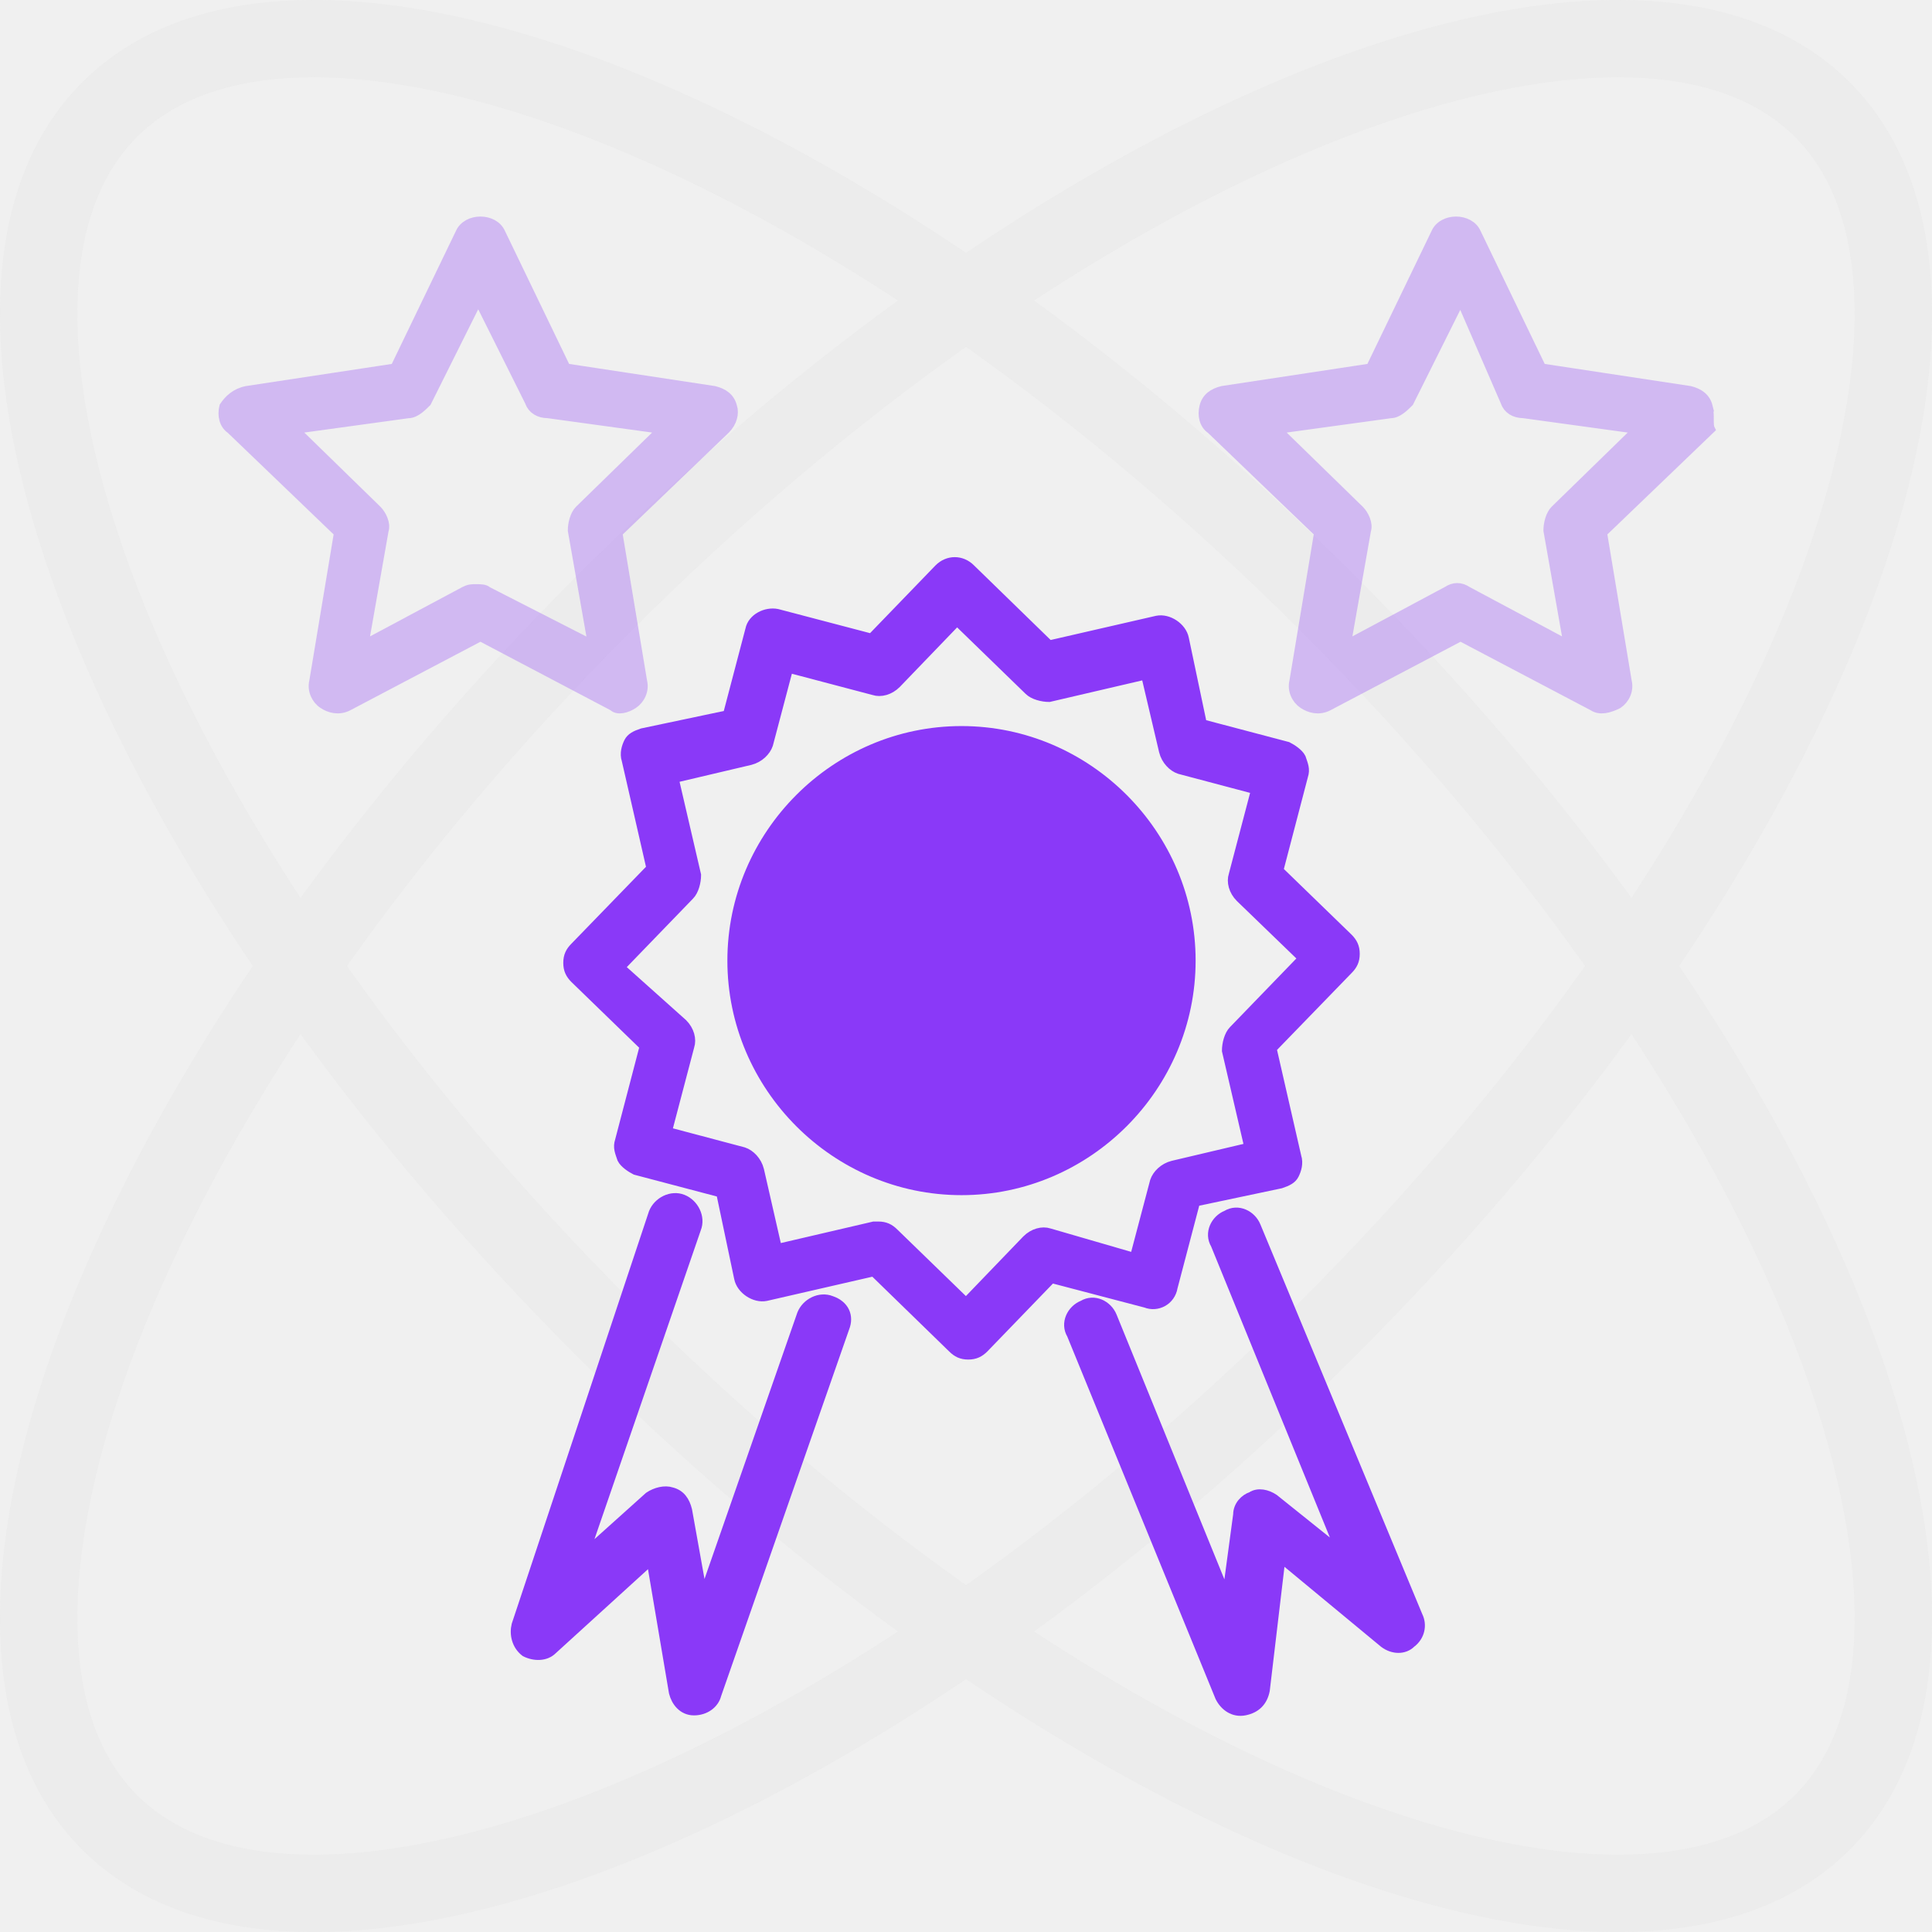
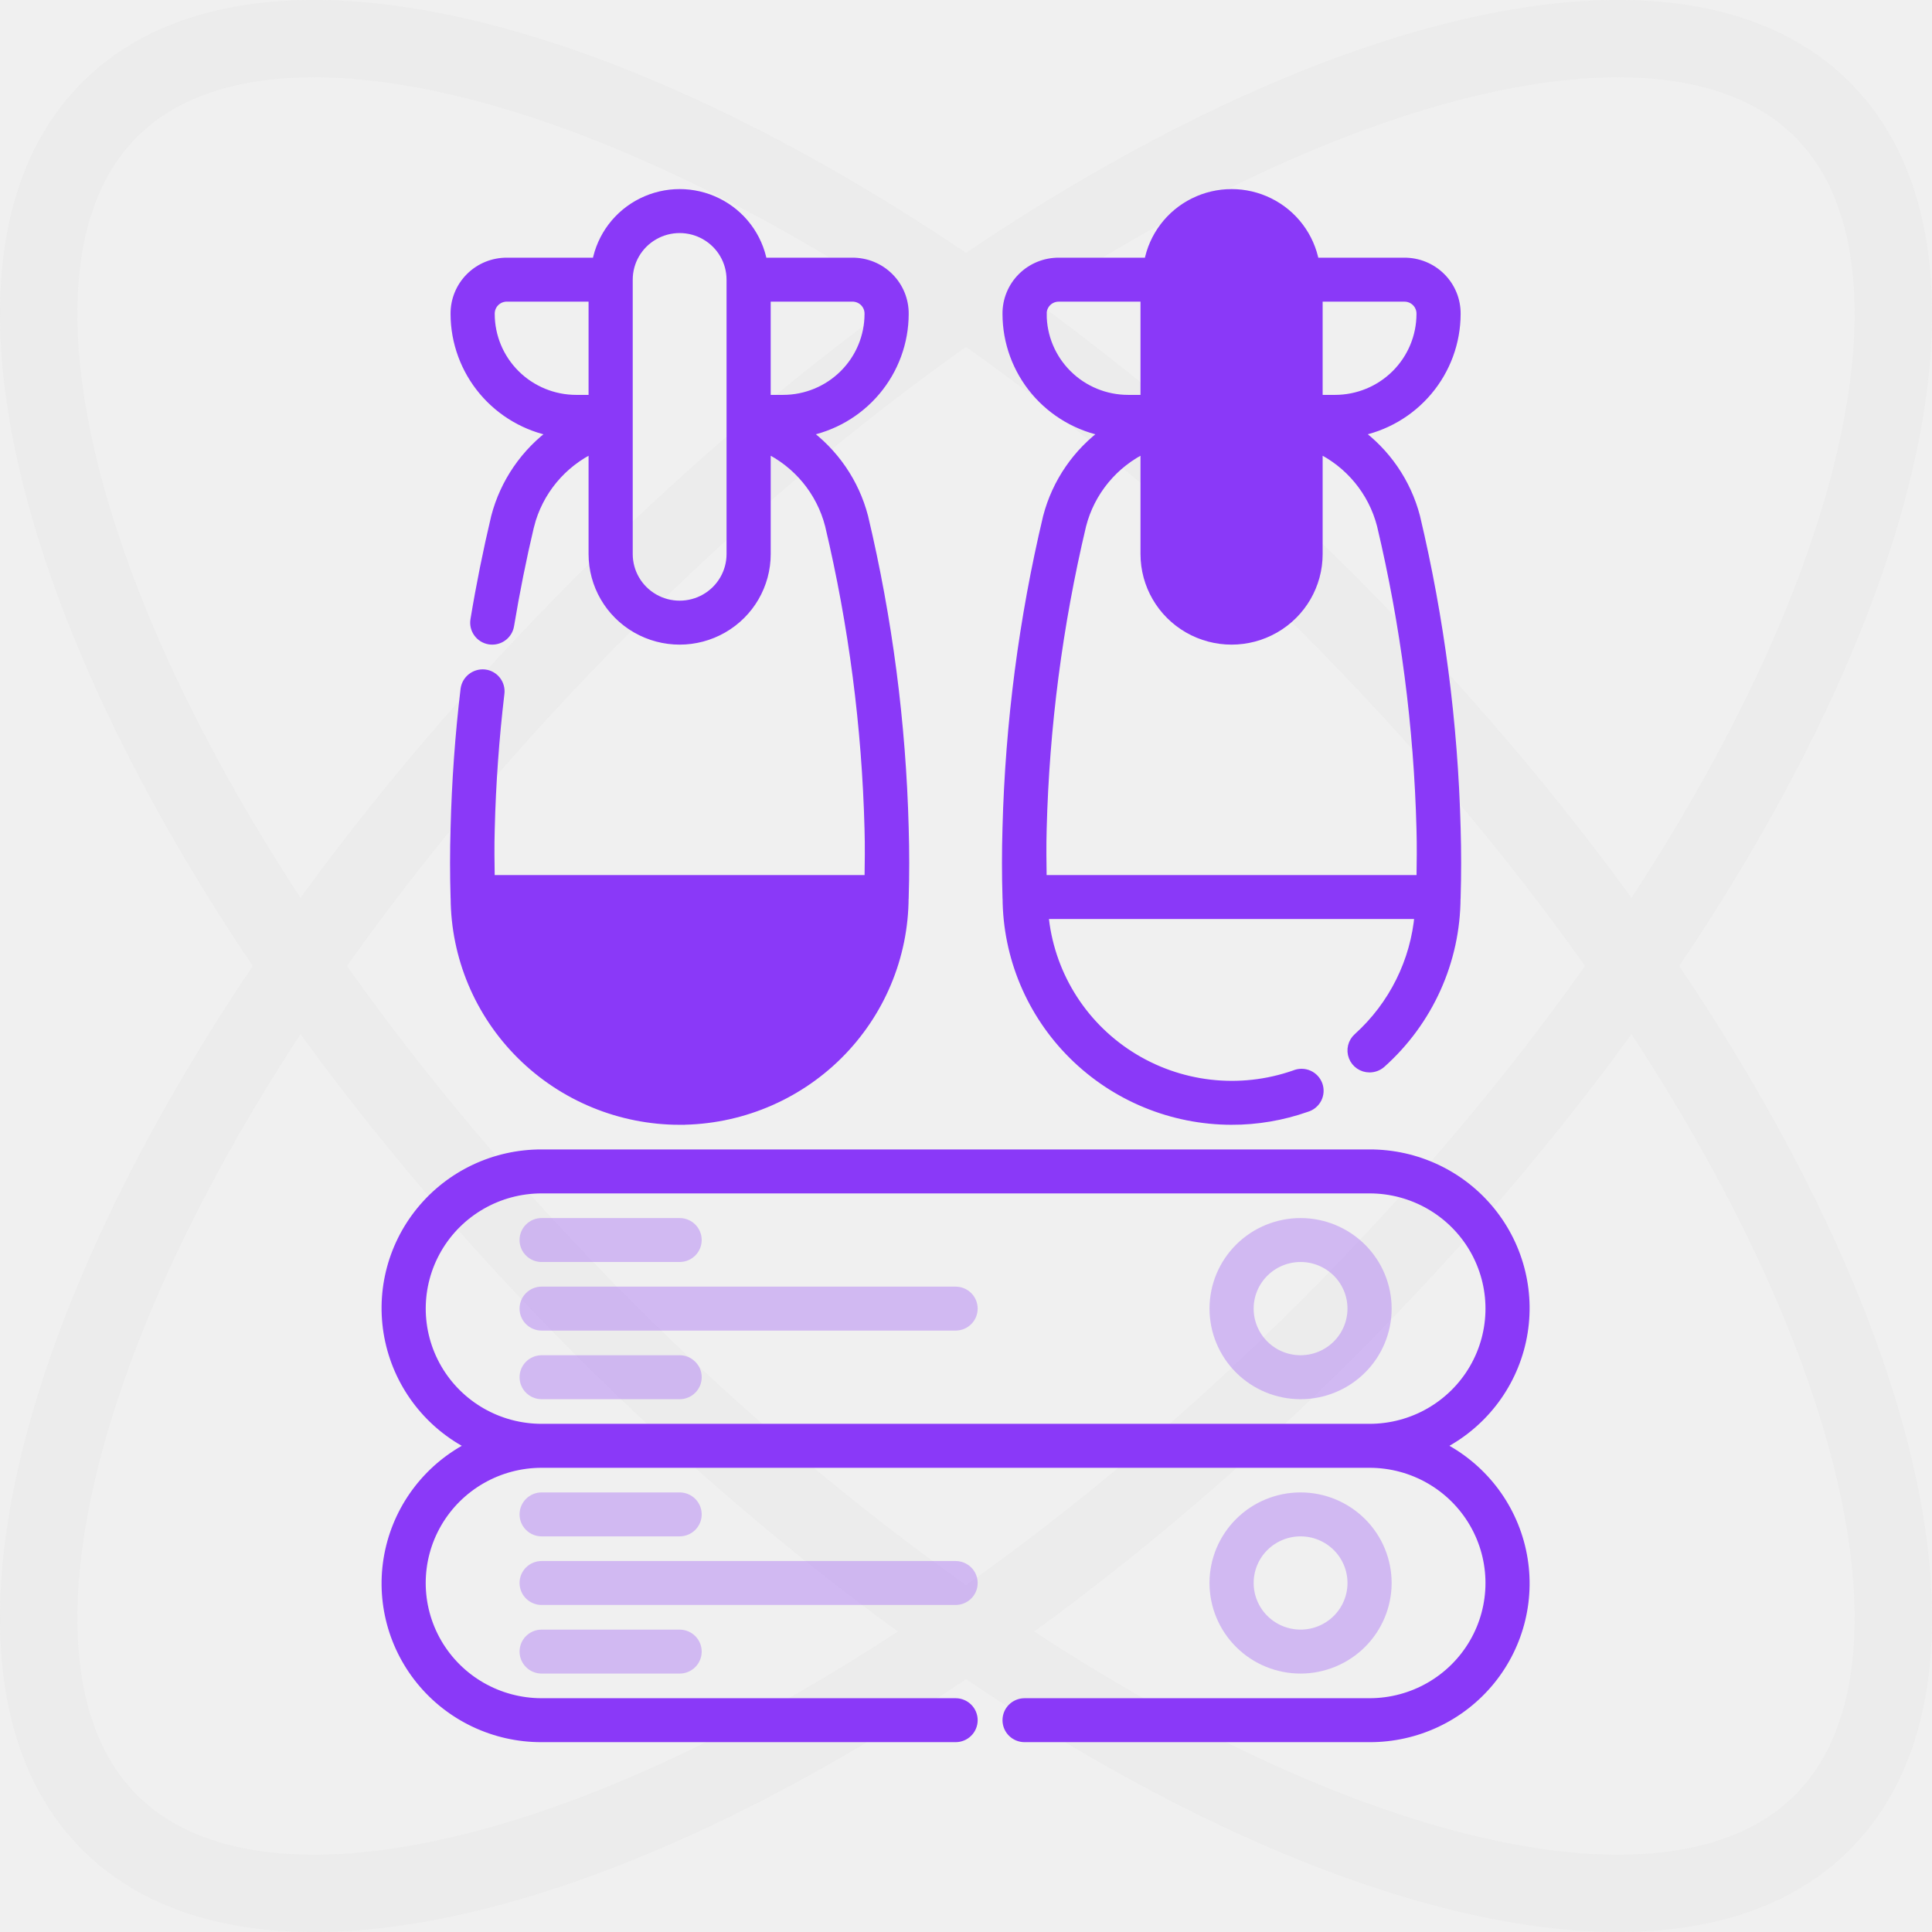
<svg xmlns="http://www.w3.org/2000/svg" width="100" height="100" viewBox="0 0 100 100" fill="none">
-   <g clip-path="url(#clip0_9_124)">
-     <path opacity="0.05" fill-rule="evenodd" clip-rule="evenodd" d="M15.554 53.519C11.915 59.081 9.077 64.509 7.122 69.55C4.931 75.203 3.921 80.188 4.007 84.228C4.092 88.241 5.239 91.066 7.097 92.92C8.954 94.774 11.783 95.916 15.8 95.997C19.843 96.078 24.831 95.063 30.485 92.866C35.517 90.912 40.933 88.078 46.482 84.446C40.88 80.376 35.249 75.579 29.816 70.144C24.397 64.723 19.614 59.107 15.554 53.519ZM13.089 50C0.142 69.205 -3.984 87.513 4.269 95.749C12.515 103.979 30.811 99.847 50 86.91C69.189 99.847 87.485 103.979 95.731 95.749C103.984 87.513 99.858 69.205 86.91 50C99.858 30.795 103.984 12.487 95.731 4.251C87.485 -3.979 69.189 0.153 50 13.09C30.811 0.153 12.515 -3.979 4.269 4.251C-3.984 12.487 0.142 30.795 13.089 50ZM17.953 50C22.047 55.779 26.976 61.644 32.647 67.318C38.331 73.004 44.209 77.945 50 82.049C55.791 77.945 61.669 73.004 67.353 67.318C73.025 61.644 77.953 55.779 82.047 50C77.953 44.221 73.025 38.356 67.353 32.682C61.669 26.996 55.791 22.055 50 17.951C44.209 22.055 38.331 26.996 32.647 32.682C26.976 38.356 22.047 44.221 17.953 50ZM46.482 15.554C40.88 19.624 35.249 24.421 29.816 29.857C24.397 35.277 19.614 40.893 15.554 46.48C11.915 40.919 9.077 35.491 7.122 30.45C4.931 24.797 3.921 19.812 4.007 15.772C4.092 11.759 5.239 8.934 7.097 7.08C8.954 5.226 11.783 4.083 15.8 4.003C19.843 3.922 24.831 4.937 30.485 7.134C35.517 9.088 40.933 11.922 46.482 15.554ZM53.518 15.554C59.12 19.624 64.751 24.421 70.184 29.857C75.603 35.277 80.385 40.893 84.445 46.48C88.085 40.919 90.923 35.491 92.878 30.45C95.069 24.797 96.079 19.812 95.993 15.772C95.908 11.759 94.761 8.934 92.903 7.08C91.046 5.226 88.217 4.083 84.2 4.003C80.157 3.922 75.169 4.937 69.514 7.134C64.483 9.088 59.067 11.922 53.518 15.554ZM84.445 53.519C80.385 59.107 75.603 64.723 70.184 70.144C64.751 75.579 59.12 80.376 53.518 84.446C59.067 88.078 64.483 90.912 69.514 92.866C75.169 95.063 80.157 96.078 84.201 95.997C88.217 95.916 91.046 94.774 92.903 92.92C94.761 91.066 95.908 88.241 95.993 84.228C96.079 80.188 95.07 75.203 92.878 69.55C90.923 64.509 88.085 59.081 84.445 53.519Z" fill="#8B8B8B" />
-     <path d="M43.019 67.323C42.437 67.089 41.739 67.439 41.506 68.022L36.387 82.71L35.572 78.164C35.456 77.698 35.223 77.348 34.758 77.231C34.409 77.115 33.943 77.231 33.594 77.465L30.22 80.495L36.038 63.593C36.27 63.01 35.921 62.311 35.339 62.078C34.758 61.844 34.059 62.194 33.827 62.777L26.729 84.108C26.613 84.574 26.729 85.157 27.194 85.507C27.66 85.74 28.241 85.74 28.591 85.39L33.71 80.728L34.873 87.605C34.99 88.072 35.339 88.538 35.92 88.538C36.502 88.538 36.968 88.189 37.084 87.722L43.717 68.722C43.95 68.139 43.717 67.557 43.019 67.323L43.019 67.323Z" fill="#8A39F8" stroke="#8A39F8" stroke-width="0.5" />
-     <path d="M65.009 63.477C64.776 62.894 64.078 62.544 63.496 62.894C62.914 63.127 62.565 63.827 62.914 64.409L69.43 80.379L65.939 77.581C65.591 77.347 65.125 77.231 64.776 77.464C64.427 77.581 64.078 77.93 64.078 78.397L63.497 82.71L57.563 68.139C57.33 67.556 56.632 67.206 56.05 67.556C55.468 67.79 55.119 68.489 55.468 69.072L63.147 87.839C63.38 88.305 63.846 88.656 64.427 88.539C65.009 88.422 65.358 88.073 65.474 87.49L66.289 80.612L71.641 85.042C72.106 85.391 72.688 85.391 73.037 85.042C73.503 84.692 73.619 84.109 73.386 83.643L65.009 63.477Z" fill="#8A39F8" stroke="#8A39F8" stroke-width="0.5" />
-     <ellipse cx="50" cy="50" rx="10" ry="10" fill="#8A39F8" />
-     <path d="M49.767 37.831C43.251 37.831 37.899 43.194 37.899 49.721C37.899 56.249 43.251 61.611 49.767 61.611C56.283 61.611 61.635 56.249 61.635 49.721C61.635 43.193 56.283 37.831 49.767 37.831V37.831ZM49.767 59.28C44.531 59.28 40.225 54.967 40.225 49.721C40.225 44.475 44.53 40.162 49.767 40.162C55.003 40.162 59.308 44.475 59.308 49.721C59.308 54.967 55.003 59.28 49.767 59.28Z" fill="#8A39F8" stroke="#8A39F8" stroke-width="0.5" />
-     <path d="M60.705 66.623L61.869 62.194L66.29 61.261C66.639 61.144 66.872 61.028 66.988 60.795C67.105 60.562 67.221 60.212 67.105 59.862L65.825 54.267L69.781 50.187C70.014 49.953 70.13 49.721 70.13 49.371C70.13 49.021 70.013 48.788 69.781 48.555L66.174 45.057L67.454 40.161C67.57 39.812 67.454 39.578 67.337 39.228C67.221 38.995 66.872 38.762 66.639 38.646L62.218 37.48L61.286 33.051C61.17 32.468 60.472 32.002 59.89 32.118L54.305 33.4L50.233 29.437C49.767 28.971 49.069 28.971 48.603 29.437L45.112 33.051L40.225 31.768C39.644 31.652 38.946 32.002 38.829 32.585L37.666 37.014L33.244 37.947C32.896 38.063 32.663 38.18 32.546 38.413C32.43 38.646 32.313 38.996 32.43 39.346L33.71 44.941L29.754 49.021C29.521 49.254 29.405 49.487 29.405 49.837C29.405 50.187 29.521 50.42 29.754 50.653L33.361 54.151L32.081 59.047C31.965 59.396 32.081 59.629 32.197 59.979C32.314 60.213 32.663 60.446 32.895 60.562L37.317 61.728L38.248 66.157C38.364 66.74 39.062 67.206 39.644 67.09L45.229 65.808L49.302 69.771C49.535 70.004 49.767 70.12 50.117 70.12C50.465 70.12 50.698 70.004 50.931 69.771L54.422 66.157L59.309 67.439C59.891 67.672 60.589 67.323 60.705 66.623H60.705ZM54.305 63.825C53.957 63.709 53.491 63.825 53.142 64.175L50.001 67.439L46.277 63.825C46.044 63.592 45.812 63.476 45.463 63.476H45.23L40.227 64.641L39.296 60.562C39.179 60.095 38.831 59.745 38.481 59.629L34.525 58.58L35.689 54.151C35.805 53.801 35.689 53.334 35.34 52.985L32.082 50.071L35.689 46.34C35.922 46.107 36.038 45.641 36.038 45.292L34.874 40.279L38.831 39.347C39.296 39.23 39.645 38.88 39.762 38.531L40.809 34.567L45.23 35.733C45.579 35.849 46.044 35.733 46.393 35.383L49.535 32.119L53.258 35.733C53.491 35.967 53.956 36.083 54.305 36.083L59.308 34.917L60.239 38.88C60.355 39.347 60.704 39.697 61.053 39.813L65.01 40.862L63.846 45.291C63.73 45.641 63.846 46.108 64.195 46.457L67.453 49.604L63.846 53.334C63.613 53.568 63.497 54.034 63.497 54.383L64.66 59.395L60.704 60.328C60.239 60.445 59.89 60.794 59.773 61.144L58.726 65.108L54.305 63.825Z" fill="#8A39F8" stroke="#8A39F8" stroke-width="0.5" />
-     <path opacity="0.3" d="M32.78 36.432C33.129 36.199 33.362 35.733 33.245 35.267L31.965 27.574L37.55 22.212C37.899 21.862 38.016 21.395 37.899 21.046C37.783 20.58 37.434 20.346 36.968 20.23L29.289 19.064L25.915 12.07C25.566 11.254 24.169 11.254 23.82 12.07L20.446 19.064L12.767 20.23C12.185 20.346 11.836 20.695 11.603 21.045C11.487 21.512 11.603 21.978 11.952 22.211L17.537 27.573L16.257 35.266C16.141 35.733 16.374 36.199 16.723 36.432C17.071 36.665 17.537 36.781 18.003 36.549L24.868 32.935L31.733 36.549C31.965 36.782 32.431 36.665 32.78 36.432L32.78 36.432ZM25.217 30.604C25.101 30.487 24.868 30.487 24.636 30.487C24.403 30.487 24.287 30.487 24.054 30.604L18.818 33.401L19.865 27.456C19.981 27.107 19.748 26.64 19.516 26.408L15.211 22.211L21.145 21.395C21.494 21.395 21.843 21.046 22.076 20.812L24.752 15.45L27.428 20.812C27.545 21.162 27.894 21.395 28.36 21.395L34.294 22.211L29.989 26.408C29.756 26.641 29.64 27.107 29.64 27.456L30.687 33.401L25.217 30.604Z" fill="#8A39F8" stroke="#8A39F8" stroke-width="0.5" />
-     <path opacity="0.3" d="M88.398 21.045C88.281 20.579 87.932 20.346 87.467 20.229L79.787 19.064L76.413 12.07C76.064 11.254 74.668 11.254 74.319 12.07L70.944 19.064L63.265 20.229C62.8 20.346 62.45 20.579 62.334 21.045C62.217 21.512 62.334 21.978 62.683 22.211L68.268 27.573L66.988 35.267C66.872 35.733 67.105 36.199 67.453 36.432C67.802 36.665 68.268 36.782 68.733 36.549L75.598 32.935L82.463 36.549C82.812 36.782 83.278 36.665 83.743 36.432C84.092 36.199 84.325 35.733 84.209 35.267L82.929 27.573L88.514 22.211C88.397 21.978 88.514 21.512 88.397 21.045H88.398ZM80.486 26.408C80.253 26.641 80.137 27.107 80.137 27.456L81.184 33.401L75.948 30.604C75.599 30.37 75.25 30.37 74.901 30.604L69.665 33.401L70.712 27.456C70.828 27.107 70.595 26.64 70.363 26.408L66.058 22.211L71.992 21.395C72.341 21.395 72.69 21.046 72.923 20.812L75.599 15.45L77.926 20.812C78.042 21.162 78.391 21.395 78.857 21.395L84.791 22.211L80.486 26.408Z" fill="#8A39F8" stroke="#8A39F8" stroke-width="0.5" />
-   </g>
-   <defs>
-     <clipPath id="clip0_9_124">
-       <rect width="100" height="100" fill="white" />
-     </clipPath>
-   </defs>
+   <path opacity="0.05" fill-rule="evenodd" clip-rule="evenodd" d="M15.554 53.519C11.915 59.081 9.077 64.509 7.122 69.55C4.931 75.203 3.921 80.188 4.007 84.228C4.092 88.241 5.239 91.066 7.097 92.92C8.954 94.774 11.783 95.916 15.8 95.997C19.843 96.078 24.831 95.063 30.485 92.866C35.517 90.912 40.933 88.078 46.482 84.446C40.88 80.376 35.249 75.579 29.816 70.144C24.397 64.723 19.614 59.107 15.554 53.519ZM13.089 50C0.142 69.205 -3.984 87.513 4.269 95.749C12.515 103.979 30.811 99.847 50 86.91C69.189 99.847 87.485 103.979 95.731 95.749C103.984 87.513 99.858 69.205 86.91 50C99.858 30.795 103.984 12.487 95.731 4.251C87.485 -3.979 69.189 0.153 50 13.09C30.811 0.153 12.515 -3.979 4.269 4.251C-3.984 12.487 0.142 30.795 13.089 50ZM17.953 50C22.047 55.779 26.976 61.644 32.647 67.318C38.331 73.004 44.209 77.945 50 82.049C55.791 77.945 61.669 73.004 67.353 67.318C73.025 61.644 77.953 55.779 82.047 50C77.953 44.221 73.025 38.356 67.353 32.682C61.669 26.996 55.791 22.055 50 17.951C44.209 22.055 38.331 26.996 32.647 32.682C26.976 38.356 22.047 44.221 17.953 50ZM46.482 15.554C40.88 19.624 35.249 24.421 29.816 29.857C24.397 35.277 19.614 40.893 15.554 46.48C11.915 40.919 9.077 35.491 7.122 30.45C4.931 24.797 3.921 19.812 4.007 15.772C4.092 11.759 5.239 8.934 7.097 7.08C8.954 5.226 11.783 4.083 15.8 4.003C19.843 3.922 24.831 4.937 30.485 7.134C35.517 9.088 40.933 11.922 46.482 15.554ZM53.518 15.554C59.12 19.624 64.751 24.421 70.184 29.857C75.603 35.277 80.385 40.893 84.445 46.48C88.085 40.919 90.923 35.491 92.878 30.45C95.069 24.797 96.079 19.812 95.993 15.772C95.908 11.759 94.761 8.934 92.903 7.08C91.046 5.226 88.217 4.083 84.2 4.003C80.157 3.922 75.169 4.937 69.514 7.134C64.483 9.088 59.067 11.922 53.518 15.554ZM84.445 53.519C80.385 59.107 75.603 64.723 70.184 70.144C64.751 75.579 59.12 80.376 53.518 84.446C59.067 88.078 64.483 90.912 69.514 92.866C75.169 95.063 80.157 96.078 84.201 95.997C88.217 95.916 91.046 94.774 92.903 92.92C94.761 91.066 95.908 88.241 95.993 84.228C96.079 80.188 95.07 75.203 92.878 69.55C90.923 64.509 88.085 59.081 84.445 53.519Z" fill="#8B8B8B" />
+   <path opacity="0.3" d="M67.318 63.296C66.133 63.296 64.998 63.764 64.161 64.596C63.324 65.428 62.854 66.557 62.854 67.734C62.854 68.911 63.324 70.04 64.161 70.872C64.998 71.705 66.134 72.172 67.318 72.172C68.502 72.172 69.637 71.705 70.474 70.872C71.311 70.04 71.781 68.911 71.781 67.734C71.781 66.557 71.31 65.429 70.473 64.597C69.636 63.765 68.501 63.297 67.318 63.296L67.318 63.296ZM67.318 70.397C66.607 70.397 65.926 70.117 65.424 69.617C64.922 69.117 64.639 68.44 64.639 67.734C64.639 67.028 64.922 66.35 65.424 65.851C65.926 65.352 66.607 65.071 67.318 65.071C68.028 65.071 68.709 65.352 69.212 65.851C69.714 66.35 69.996 67.028 69.996 67.734C69.995 68.44 69.712 69.117 69.211 69.616C68.709 70.115 68.028 70.396 67.318 70.397L67.318 70.397Z" fill="#8A39F8" stroke="#8A39F8" stroke-width="0.5" />
+   <path opacity="0.3" d="M28.035 65.071H35.178C35.67 65.071 36.07 64.674 36.07 64.183C36.07 63.694 35.67 63.296 35.178 63.296H28.035C27.542 63.296 27.142 63.694 27.142 64.183C27.142 64.674 27.542 65.071 28.035 65.071Z" fill="#8A39F8" stroke="#8A39F8" stroke-width="0.5" />
+   <path opacity="0.3" d="M35.178 70.397H28.035C27.542 70.397 27.143 70.794 27.143 71.285C27.143 71.775 27.542 72.172 28.035 72.172H35.178C35.67 72.172 36.07 71.775 36.07 71.285C36.07 70.794 35.67 70.397 35.178 70.397Z" fill="#8A39F8" stroke="#8A39F8" stroke-width="0.5" />
+   <path opacity="0.3" d="M49.462 66.846H28.035C27.542 66.846 27.142 67.243 27.142 67.734C27.142 68.224 27.542 68.621 28.035 68.621H49.462C49.955 68.621 50.354 68.224 50.354 67.734C50.354 67.243 49.955 66.846 49.462 66.846Z" fill="#8A39F8" stroke="#8A39F8" stroke-width="0.5" />
+   <path d="M74.491 74.835C76.663 73.756 78.225 71.757 78.74 69.399C79.255 67.041 78.667 64.578 77.141 62.702C75.615 60.825 73.315 59.738 70.888 59.745H28.035C25.608 59.738 23.308 60.825 21.782 62.702C20.256 64.578 19.667 67.041 20.183 69.399C20.698 71.757 22.26 73.756 24.432 74.835C22.26 75.913 20.698 77.912 20.183 80.27C19.667 82.628 20.256 85.091 21.782 86.968C23.308 88.844 25.608 89.931 28.035 89.924H49.461C49.955 89.924 50.354 89.527 50.354 89.037C50.354 88.547 49.955 88.149 49.461 88.149H28.035C25.802 88.149 23.739 86.965 22.622 85.043C21.506 83.12 21.506 80.752 22.622 78.829C23.739 76.907 25.802 75.723 28.035 75.723H70.888C73.121 75.723 75.184 76.907 76.3 78.829C77.417 80.752 77.417 83.12 76.3 85.043C75.184 86.965 73.121 88.149 70.888 88.149H53.032C52.539 88.149 52.139 88.547 52.139 89.037C52.139 89.527 52.539 89.924 53.032 89.924H70.888C73.315 89.931 75.615 88.844 77.141 86.968C78.667 85.091 79.255 82.628 78.74 80.27C78.225 77.912 76.663 75.913 74.491 74.835V74.835ZM28.035 73.947C25.802 73.947 23.739 72.763 22.623 70.84C21.507 68.918 21.507 66.549 22.623 64.627C23.739 62.705 25.802 61.52 28.035 61.52H70.888C73.121 61.52 75.184 62.705 76.301 64.627C77.417 66.549 77.417 68.918 76.301 70.84C75.184 72.763 73.121 73.947 70.888 73.947H28.035Z" fill="#8A39F8" stroke="#8A39F8" stroke-width="0.5" />
+   <path opacity="0.3" d="M71.781 81.935C71.781 80.758 71.311 79.63 70.473 78.797C69.636 77.965 68.501 77.497 67.317 77.497C66.133 77.497 64.998 77.965 64.161 78.797C63.324 79.63 62.853 80.758 62.853 81.935C62.853 83.112 63.324 84.241 64.161 85.074C64.998 85.906 66.133 86.374 67.317 86.374C68.5 86.373 69.636 85.905 70.472 85.073C71.309 84.24 71.78 83.112 71.781 81.935L71.781 81.935ZM64.638 81.935H64.639C64.639 81.229 64.921 80.552 65.423 80.052C65.925 79.553 66.606 79.272 67.317 79.272C68.027 79.272 68.708 79.553 69.211 80.052C69.713 80.552 69.996 81.229 69.996 81.935C69.996 82.641 69.713 83.319 69.211 83.818C68.708 84.318 68.027 84.598 67.317 84.598C66.607 84.597 65.927 84.317 65.424 83.817C64.922 83.318 64.639 82.641 64.639 81.935L64.638 81.935Z" fill="#8A39F8" stroke="#8A39F8" stroke-width="0.5" />
+   <path opacity="0.3" d="M28.035 79.272H35.178C35.67 79.272 36.07 78.875 36.07 78.385C36.07 77.895 35.67 77.497 35.178 77.497H28.035C27.542 77.497 27.142 77.895 27.142 78.385C27.142 78.875 27.542 79.272 28.035 79.272Z" fill="#8A39F8" stroke="#8A39F8" stroke-width="0.5" />
+   <path opacity="0.3" d="M28.035 84.599C27.542 84.599 27.142 84.996 27.142 85.486C27.142 85.976 27.542 86.374 28.035 86.374H35.178C35.67 86.374 36.07 85.976 36.07 85.486C36.07 84.996 35.67 84.599 35.178 84.599H28.035Z" fill="#8A39F8" stroke="#8A39F8" stroke-width="0.5" />
+   <path opacity="0.3" d="M50.354 81.935C50.354 81.7 50.26 81.474 50.093 81.308C49.925 81.141 49.698 81.048 49.461 81.048H28.035C27.541 81.048 27.142 81.445 27.142 81.935C27.142 82.426 27.541 82.823 28.035 82.823H49.461C49.698 82.823 49.925 82.729 50.093 82.563C50.26 82.397 50.354 82.171 50.354 81.935Z" fill="#8A39F8" stroke="#8A39F8" stroke-width="0.5" />
+   <path d="M35.178 57.969C38.248 57.965 41.192 56.753 43.366 54.598C45.54 52.442 46.768 49.519 46.78 46.466L46.784 46.458C46.82 45.269 46.82 44.079 46.784 42.858C46.643 37.434 45.94 32.038 44.686 26.757C44.223 24.982 43.151 23.424 41.656 22.351C43.093 22.091 44.393 21.338 45.33 20.223C46.267 19.109 46.781 17.703 46.784 16.251C46.791 15.542 46.512 14.861 46.008 14.36C45.504 13.858 44.818 13.58 44.105 13.588H39.463C39.217 12.249 38.351 11.102 37.126 10.494C35.901 9.885 34.459 9.885 33.234 10.494C32.008 11.102 31.142 12.249 30.896 13.588H26.25C25.537 13.58 24.851 13.858 24.347 14.36C23.843 14.861 23.564 15.542 23.571 16.251C23.574 17.704 24.089 19.109 25.026 20.224C25.963 21.338 27.262 22.091 28.7 22.352C27.203 23.427 26.13 24.989 25.668 26.767C25.253 28.515 24.893 30.304 24.599 32.083V32.083C24.518 32.568 24.847 33.025 25.334 33.105C25.384 33.113 25.432 33.116 25.481 33.116C25.917 33.115 26.289 32.801 26.36 32.374C26.649 30.634 27 28.882 27.402 27.187H27.403C27.853 25.428 29.066 23.959 30.714 23.178V28.678C30.714 30.264 31.565 31.729 32.946 32.521C34.327 33.314 36.029 33.314 37.41 32.521C38.791 31.729 39.642 30.264 39.642 28.678V23.178C41.287 23.956 42.499 25.422 42.951 27.176C44.175 32.335 44.861 37.606 44.998 42.905C45.025 43.802 45.011 44.672 44.998 45.544H25.358C25.344 44.671 25.331 43.802 25.358 42.902C25.415 40.559 25.586 38.197 25.86 35.884C25.888 35.65 25.821 35.416 25.675 35.231C25.529 35.046 25.314 34.927 25.078 34.9C24.592 34.852 24.154 35.194 24.088 35.676C23.805 38.044 23.633 40.461 23.572 42.857C23.536 44.081 23.536 45.271 23.572 46.459L23.575 46.468C23.588 49.52 24.816 52.443 26.99 54.598C29.164 56.754 32.108 57.966 35.178 57.97L35.178 57.969ZM44.998 16.251C44.997 17.428 44.526 18.556 43.689 19.388C42.853 20.22 41.718 20.688 40.535 20.689H39.641V15.363H44.105C44.344 15.358 44.574 15.45 44.743 15.617C44.911 15.785 45.004 16.014 44.998 16.251L44.998 16.251ZM25.357 16.251C25.352 16.014 25.444 15.785 25.613 15.617C25.781 15.45 26.012 15.358 26.25 15.363H30.714V20.689H29.821C28.638 20.688 27.503 20.22 26.666 19.388C25.829 18.556 25.358 17.428 25.357 16.251L25.357 16.251ZM37.856 28.678C37.856 29.629 37.346 30.508 36.517 30.984C35.689 31.459 34.667 31.459 33.839 30.984C33.01 30.508 32.5 29.629 32.5 28.678V14.476C32.5 13.524 33.01 12.645 33.839 12.17C34.667 11.694 35.689 11.694 36.517 12.17C37.346 12.645 37.856 13.524 37.856 14.476V28.678ZM35.178 56.194C32.735 56.186 30.383 55.272 28.583 53.63C26.783 51.988 25.665 49.737 25.448 47.318H44.908C44.691 49.737 43.573 51.988 41.773 53.63C39.972 55.272 37.621 56.186 35.178 56.194H35.178Z" fill="#8A39F8" stroke="#8A39F8" stroke-width="0.5" />
+   <path d="M24.5 46.5H26.5H33H45L46 47L45.5 50.5C45 51.167 43.9 52.5 43.5 52.5C43.1 52.5 42.333 53.833 42 54.5L40 56L37 56.5L34.5 57C33.5 56.833 31.5 56.4 31.5 56C31.5 55.5 28 54 27.5 53.5C27.1 53.1 26 51.667 25.5 51C25.333 50.667 24.9 49.9 24.5 49.5C24.1 49.1 24.333 48.333 24.5 48V46.5Z" fill="#8A39F8" />
+   <path d="M63.746 57.97C65.063 57.971 66.371 57.748 67.613 57.311C67.85 57.243 68.048 57.082 68.161 56.865C68.273 56.647 68.291 56.394 68.209 56.163C68.127 55.932 67.953 55.745 67.729 55.646C67.503 55.547 67.247 55.545 67.021 55.64C64.168 56.641 61.011 56.275 58.467 54.647C55.924 53.02 54.281 50.314 54.016 47.318H73.471C73.262 49.771 72.127 52.054 70.293 53.709C70.016 53.955 69.921 54.345 70.054 54.689C70.186 55.033 70.519 55.26 70.889 55.259C71.109 55.258 71.321 55.179 71.486 55.034C73.933 52.849 75.337 49.736 75.348 46.466L75.352 46.457C75.388 45.268 75.388 44.078 75.352 42.858C75.211 37.434 74.508 32.038 73.254 26.756C72.79 24.982 71.719 23.423 70.224 22.351C71.661 22.09 72.961 21.337 73.897 20.223C74.834 19.109 75.349 17.704 75.352 16.251C75.36 15.542 75.08 14.861 74.576 14.36C74.072 13.858 73.386 13.58 72.674 13.588H68.031C67.785 12.249 66.919 11.102 65.694 10.494C64.469 9.885 63.027 9.885 61.801 10.494C60.576 11.102 59.71 12.249 59.464 13.588H54.818C54.105 13.58 53.419 13.858 52.915 14.36C52.411 14.861 52.132 15.542 52.139 16.251C52.142 17.704 52.656 19.109 53.593 20.224C54.53 21.338 55.83 22.091 57.268 22.352C55.771 23.427 54.698 24.989 54.235 26.767C52.982 32.044 52.281 37.435 52.139 42.856C52.103 44.08 52.103 45.27 52.139 46.458L52.143 46.467V46.466C52.156 49.519 53.383 52.442 55.557 54.597C57.731 56.753 60.675 57.965 63.745 57.969L63.746 57.97ZM73.567 16.251C73.565 17.428 73.095 18.556 72.258 19.388C71.421 20.221 70.286 20.688 69.102 20.689H68.21V15.364H72.674C72.912 15.358 73.143 15.45 73.311 15.617C73.48 15.785 73.572 16.015 73.567 16.251L73.567 16.251ZM61.067 14.476C61.067 13.525 61.578 12.646 62.407 12.17C63.235 11.695 64.256 11.695 65.085 12.17C65.913 12.646 66.424 13.525 66.424 14.476V28.678C66.424 29.63 65.913 30.509 65.085 30.984C64.256 31.46 63.235 31.46 62.407 30.984C61.578 30.509 61.067 29.63 61.067 28.678V14.476ZM53.925 16.252L53.925 16.251C53.92 16.015 54.012 15.785 54.181 15.617C54.349 15.45 54.58 15.358 54.818 15.364H59.282V20.689H58.389C57.206 20.688 56.071 20.221 55.234 19.388C54.397 18.556 53.926 17.428 53.926 16.251L53.925 16.252ZM55.971 27.187V27.187C56.421 25.428 57.635 23.959 59.282 23.178V28.678C59.282 30.264 60.133 31.729 61.514 32.521C62.895 33.314 64.597 33.314 65.978 32.521C67.359 31.729 68.21 30.264 68.21 28.678V23.178C69.855 23.957 71.067 25.422 71.519 27.177C72.743 32.335 73.43 37.606 73.567 42.906C73.593 43.803 73.58 44.672 73.567 45.544H53.926C53.913 44.672 53.9 43.802 53.926 42.902C54.063 37.608 54.748 32.342 55.971 27.187L55.971 27.187Z" fill="#8A39F8" stroke="#8A39F8" stroke-width="0.5" />
+   <ellipse cx="64" cy="21.5" rx="4" ry="10.5" fill="#8A39F8" />
</svg>
